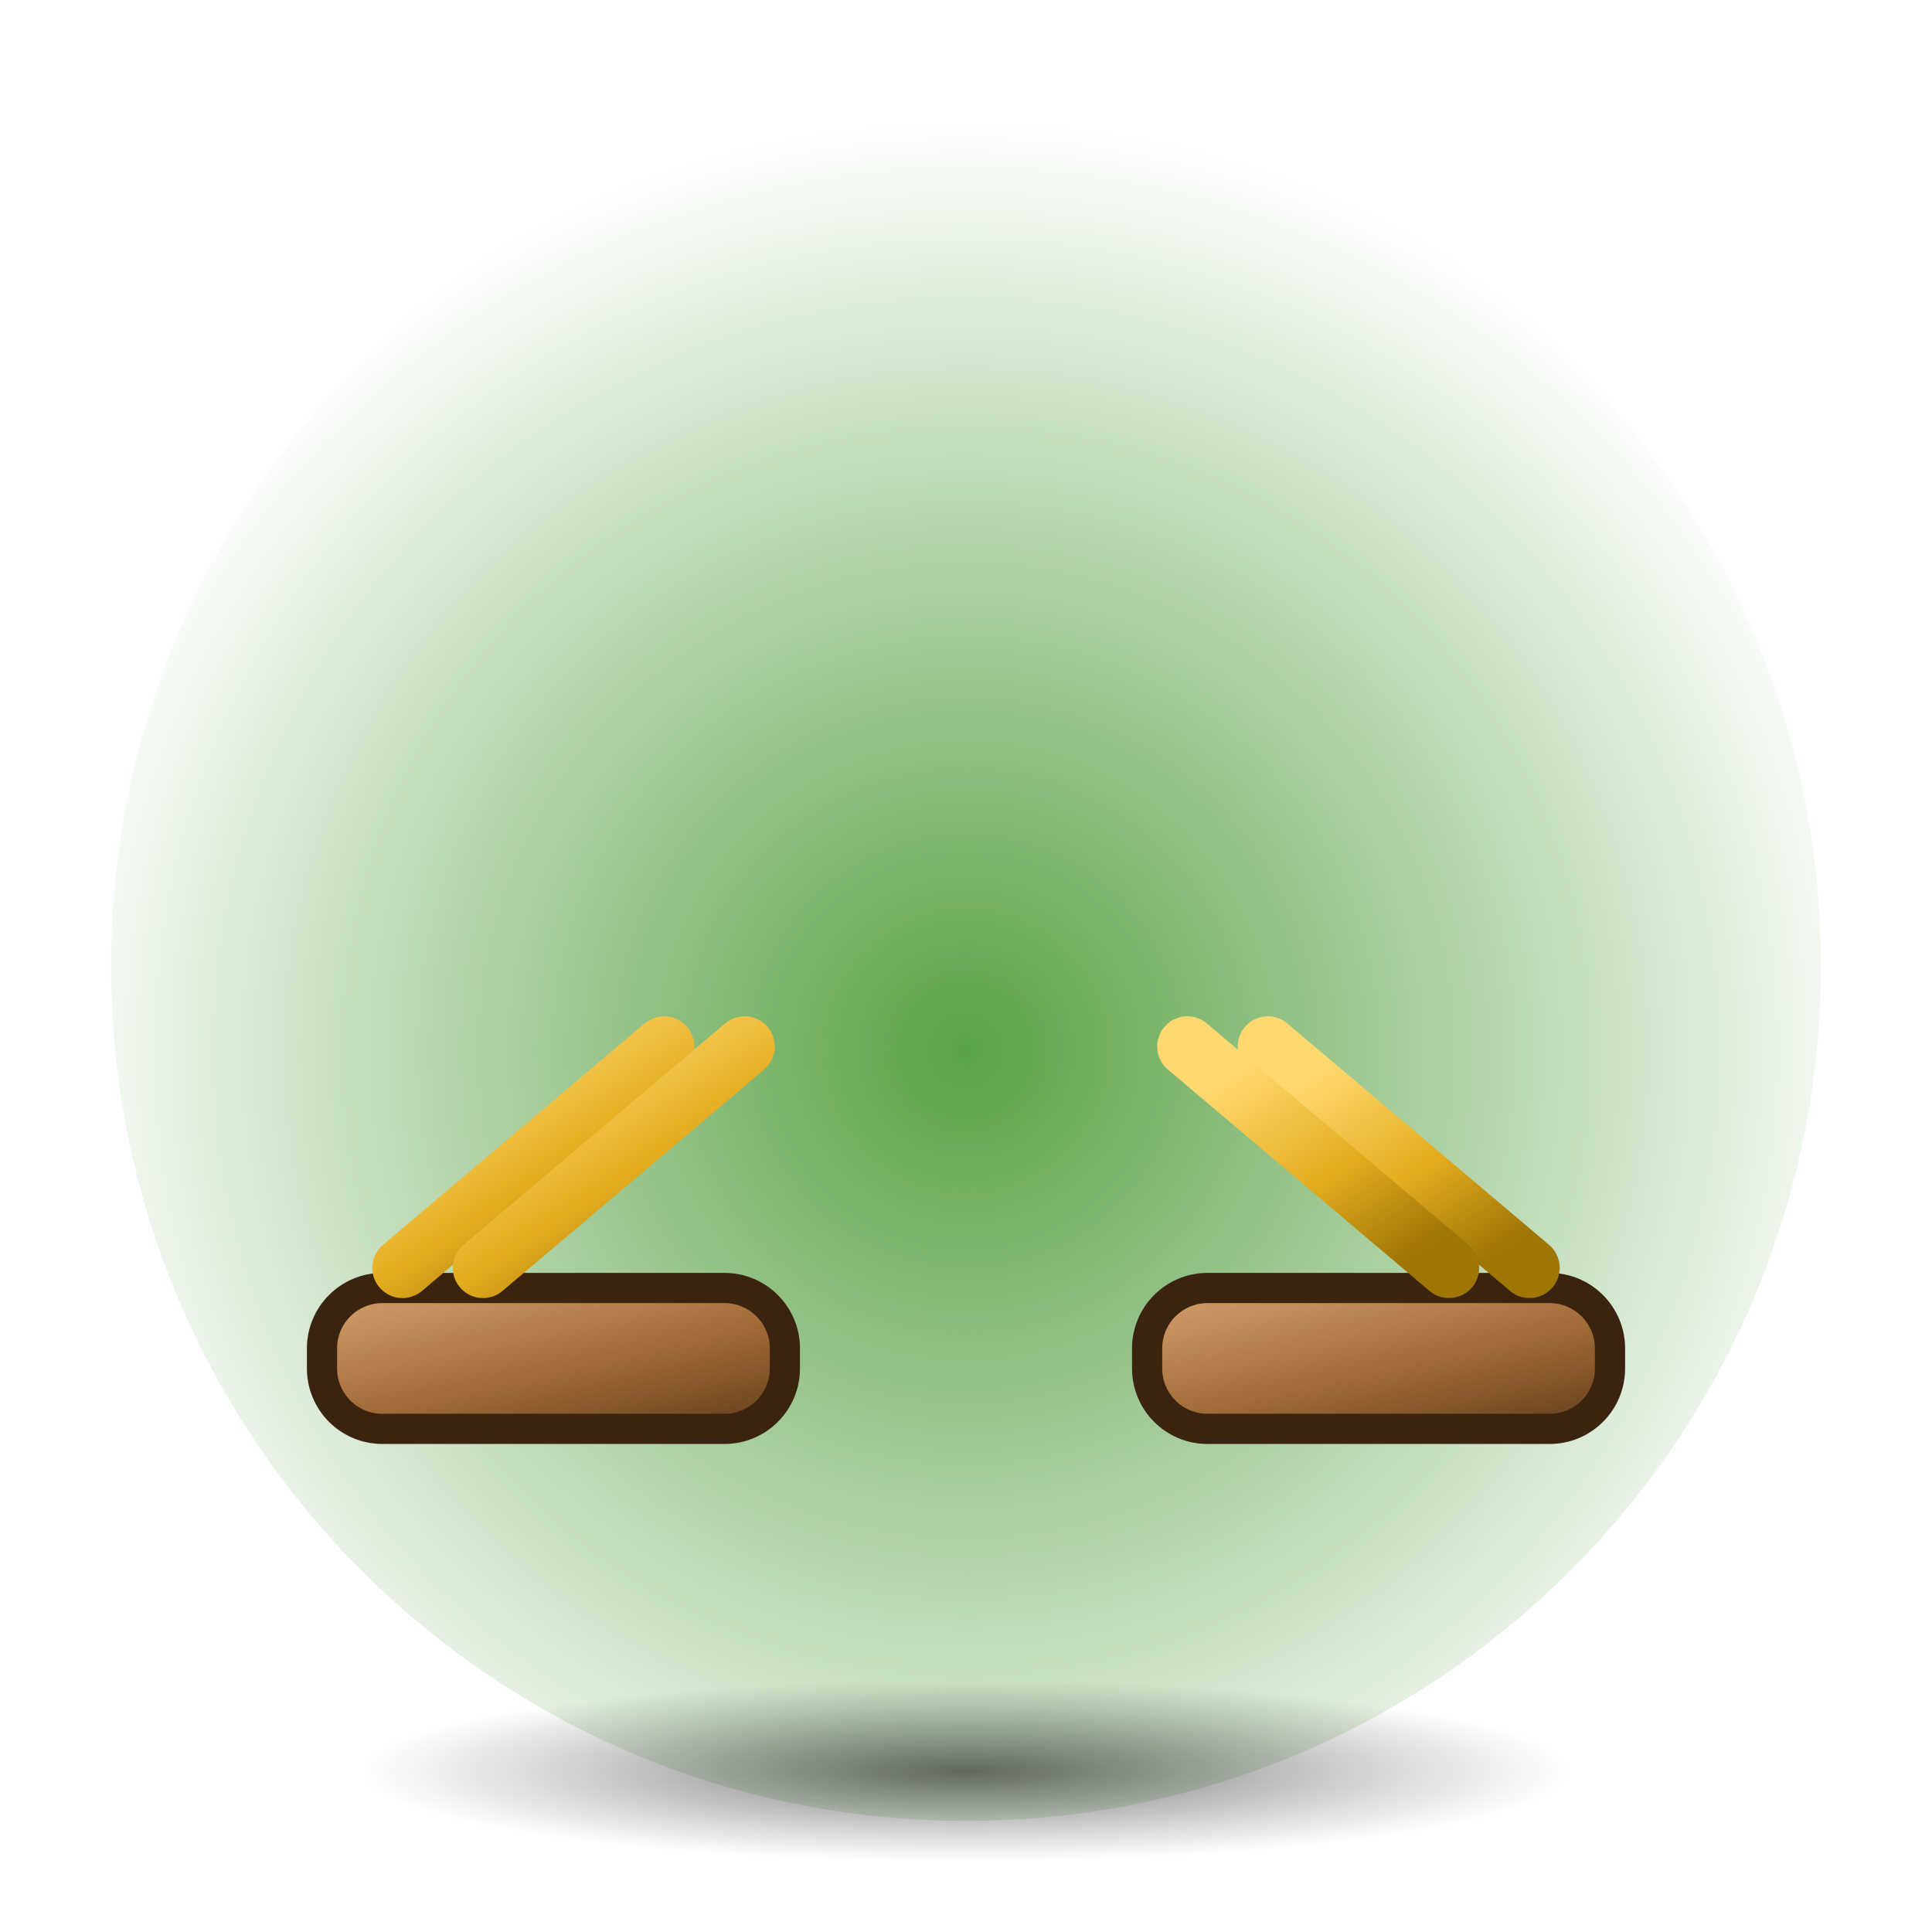
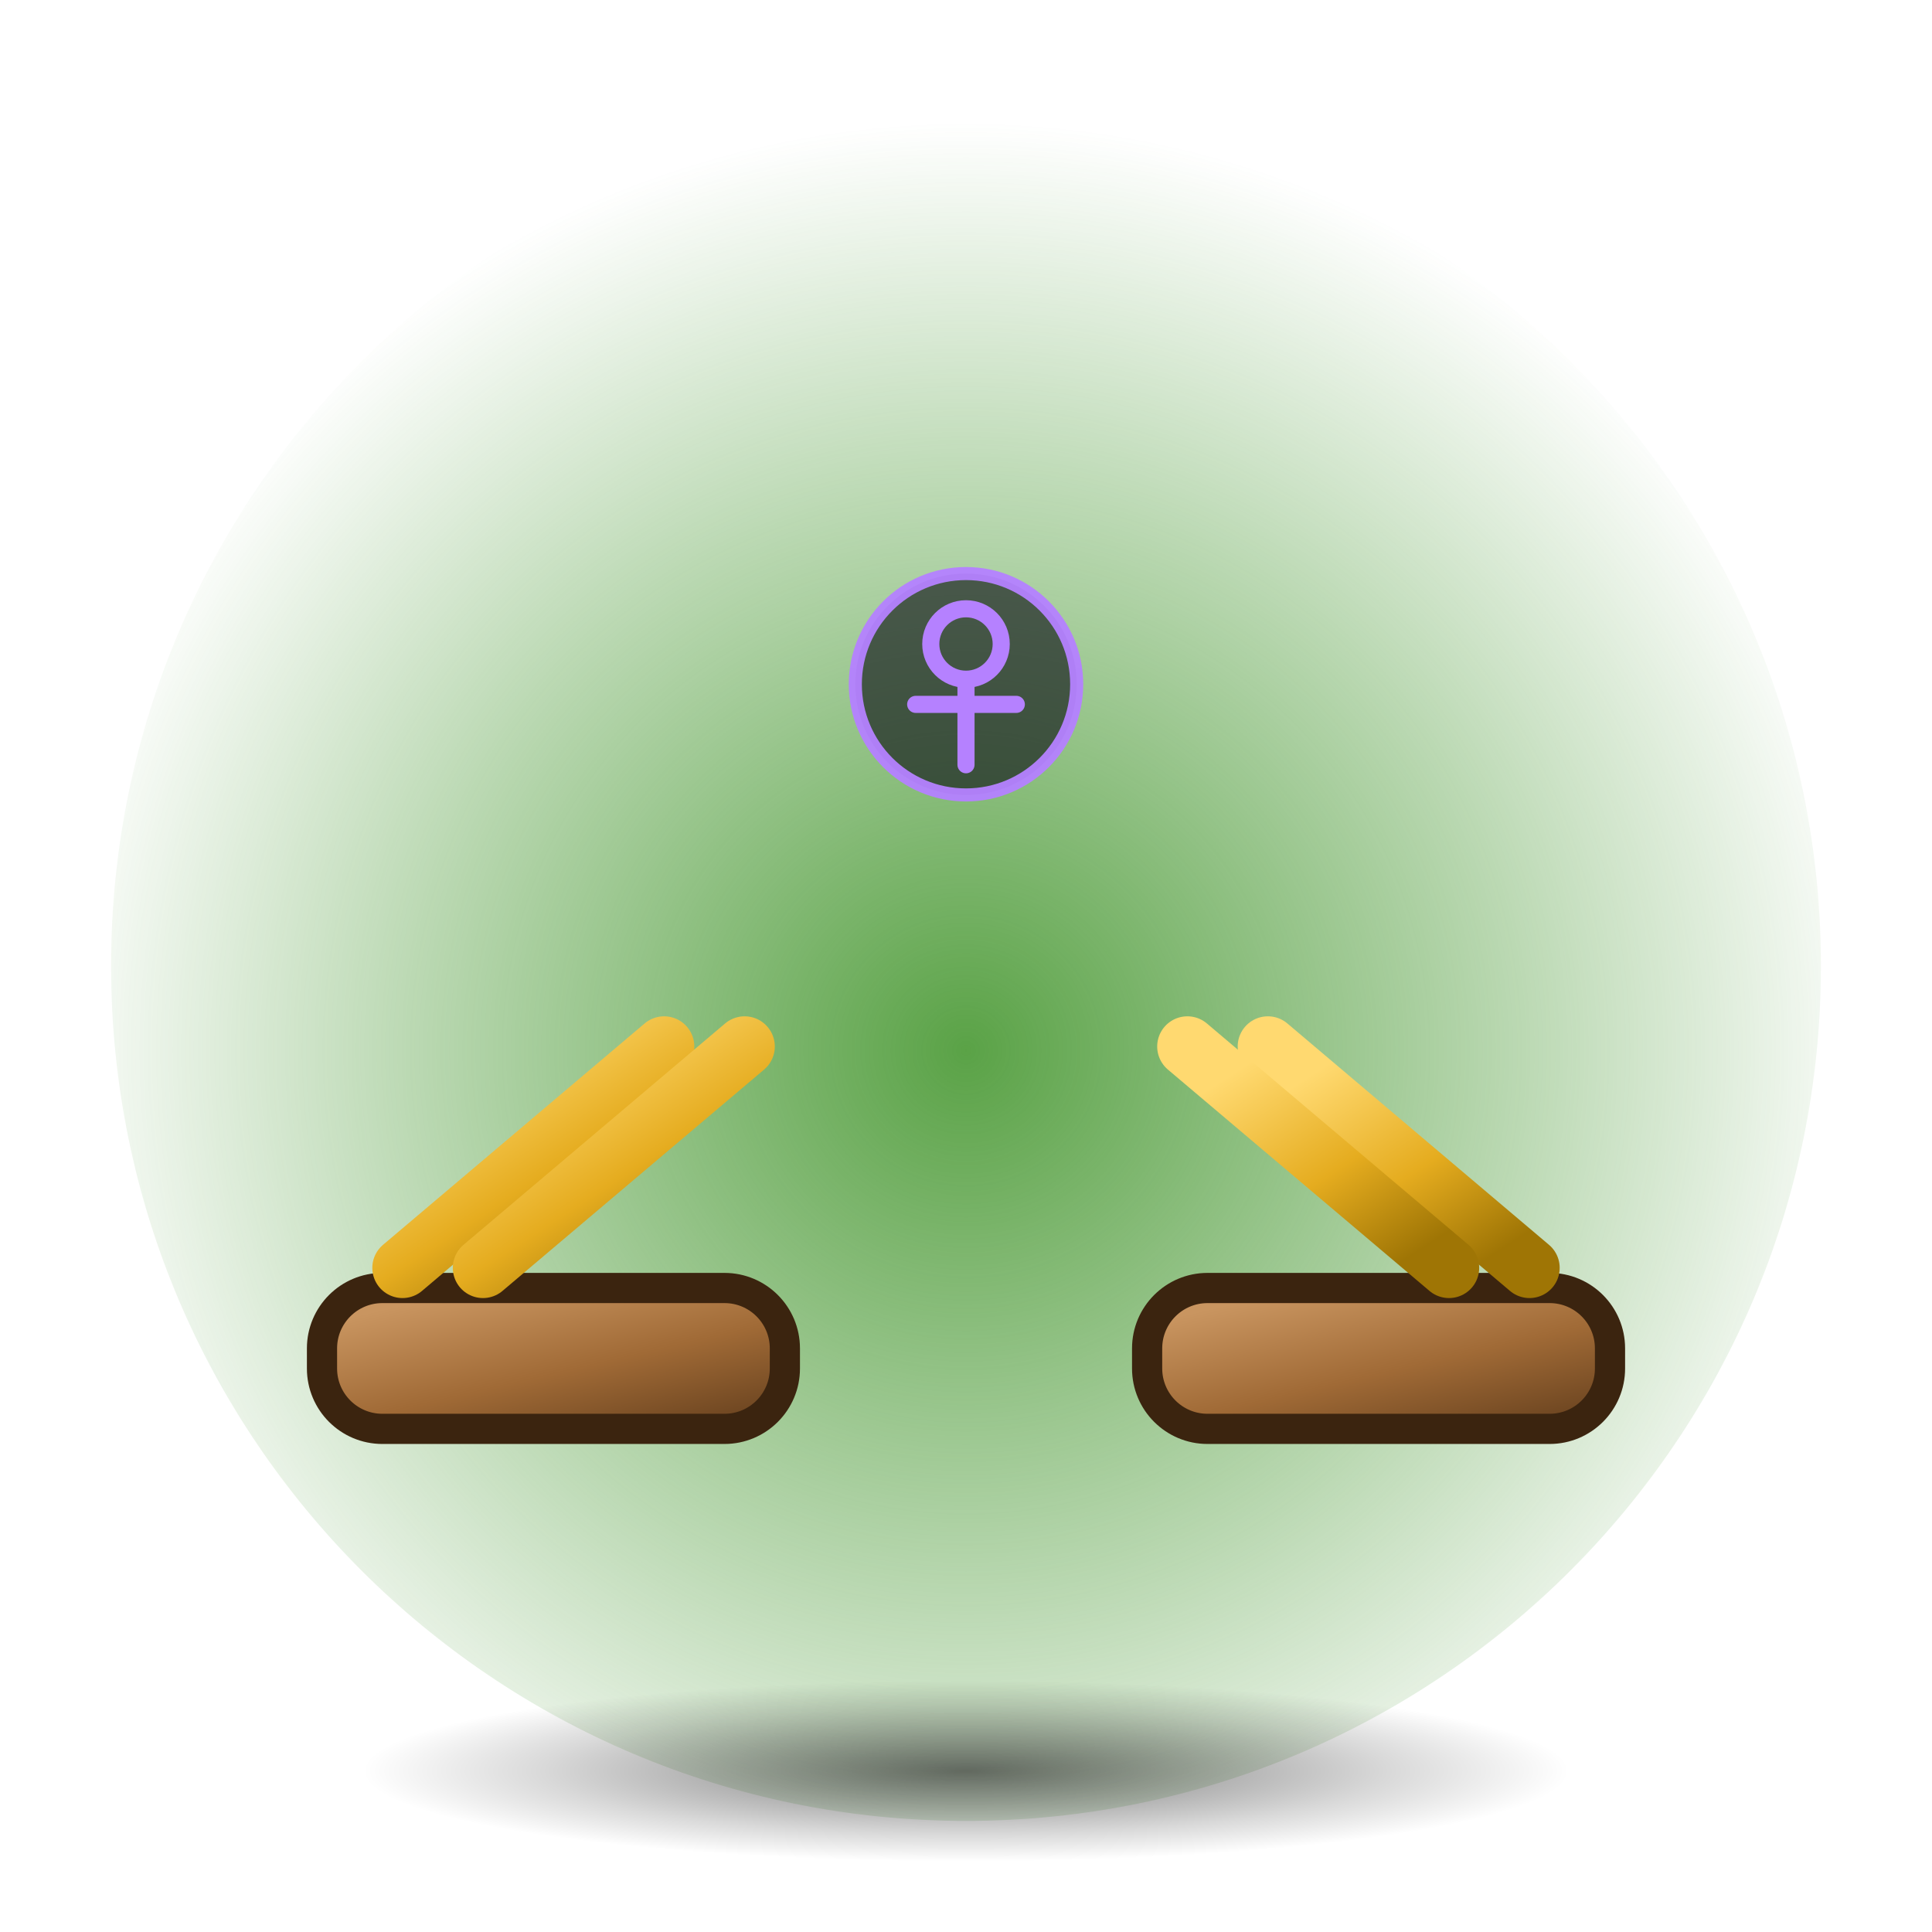
<svg xmlns="http://www.w3.org/2000/svg" viewBox="0 0 192 192" width="192" height="192" shape-rendering="geometricPrecision">
  <defs>
    <filter id="gk-shadow-soft" x="-30%" y="-30%" width="160%" height="160%">
      <feGaussianBlur in="SourceAlpha" stdDeviation="3" />
      <feOffset dx="0" dy="3" result="b" />
      <feComponentTransfer>
        <feFuncA type="linear" slope="0.55" />
      </feComponentTransfer>
      <feMerge>
        <feMergeNode />
        <feMergeNode in="SourceGraphic" />
      </feMerge>
    </filter>
    <filter id="gk-bevel" x="-10%" y="-10%" width="120%" height="120%">
      <feGaussianBlur in="SourceAlpha" stdDeviation="2" result="blur" />
      <feSpecularLighting in="blur" surfaceScale="3" specularConstant="0.6" specularExponent="20" lighting-color="#ffffff" result="spec">
        <feDistantLight azimuth="135" elevation="55" />
      </feSpecularLighting>
      <feComposite in="spec" in2="SourceAlpha" operator="in" result="specMasked" />
      <feComposite in="SourceGraphic" in2="specMasked" operator="arithmetic" k1="0" k2="1" k3="1" k4="0" />
    </filter>
    <linearGradient id="gk-gloss" x1="0" y1="0" x2="0.7" y2="0.9">
      <stop offset="0" stop-color="#FFFFFF" stop-opacity="0.85" />
      <stop offset="0.55" stop-color="#FFFFFF" stop-opacity="0.18" />
      <stop offset="1" stop-color="#FFFFFF" stop-opacity="0" />
    </linearGradient>
    <radialGradient id="gk-contact-shadow" cx="0.5" cy="0.5" r="0.5">
      <stop offset="0" stop-color="#000000" stop-opacity="0.55" />
      <stop offset="0.7" stop-color="#000000" stop-opacity="0.15" />
      <stop offset="1" stop-color="#000000" stop-opacity="0" />
    </radialGradient>
    <linearGradient id="gk-grad-wood" x1="0.2" y1="0.1" x2="0.85" y2="0.95">
      <stop offset="0" stop-color="#C99560" />
      <stop offset="0.55" stop-color="#A06A36" />
      <stop offset="1" stop-color="#6E4621" />
    </linearGradient>
    <radialGradient id="gk-rgrad-wood" cx="0.35" cy="0.25" r="0.85">
      <stop offset="0" stop-color="#C99560" />
      <stop offset="0.55" stop-color="#A06A36" />
      <stop offset="1" stop-color="#6E4621" />
    </radialGradient>
    <linearGradient id="gk-grad-stone" x1="0.2" y1="0.1" x2="0.85" y2="0.95">
      <stop offset="0" stop-color="#C9CCD4" />
      <stop offset="0.55" stop-color="#9298A4" />
      <stop offset="1" stop-color="#5E6471" />
    </linearGradient>
    <radialGradient id="gk-rgrad-stone" cx="0.35" cy="0.25" r="0.85">
      <stop offset="0" stop-color="#C9CCD4" />
      <stop offset="0.55" stop-color="#9298A4" />
      <stop offset="1" stop-color="#5E6471" />
    </radialGradient>
    <linearGradient id="gk-grad-brick" x1="0.2" y1="0.1" x2="0.85" y2="0.95">
      <stop offset="0" stop-color="#CE684D" />
      <stop offset="0.55" stop-color="#9C4231" />
      <stop offset="1" stop-color="#6A2618" />
    </linearGradient>
    <radialGradient id="gk-rgrad-brick" cx="0.35" cy="0.25" r="0.85">
      <stop offset="0" stop-color="#CE684D" />
      <stop offset="0.55" stop-color="#9C4231" />
      <stop offset="1" stop-color="#6A2618" />
    </radialGradient>
    <linearGradient id="gk-grad-thatch" x1="0.2" y1="0.1" x2="0.85" y2="0.95">
      <stop offset="0" stop-color="#E3B563" />
      <stop offset="0.55" stop-color="#B0832F" />
      <stop offset="1" stop-color="#79581B" />
    </linearGradient>
    <radialGradient id="gk-rgrad-thatch" cx="0.35" cy="0.25" r="0.85">
      <stop offset="0" stop-color="#E3B563" />
      <stop offset="0.55" stop-color="#B0832F" />
      <stop offset="1" stop-color="#79581B" />
    </radialGradient>
    <linearGradient id="gk-grad-steel" x1="0.2" y1="0.1" x2="0.85" y2="0.95">
      <stop offset="0" stop-color="#A0B0BE" />
      <stop offset="0.55" stop-color="#6F8190" />
      <stop offset="1" stop-color="#3F4D5A" />
    </linearGradient>
    <radialGradient id="gk-rgrad-steel" cx="0.35" cy="0.25" r="0.85">
      <stop offset="0" stop-color="#A0B0BE" />
      <stop offset="0.55" stop-color="#6F8190" />
      <stop offset="1" stop-color="#3F4D5A" />
    </radialGradient>
    <linearGradient id="gk-grad-iron" x1="0.2" y1="0.1" x2="0.85" y2="0.95">
      <stop offset="0" stop-color="#6B7080" />
      <stop offset="0.55" stop-color="#43485A" />
      <stop offset="1" stop-color="#21253A" />
    </linearGradient>
    <radialGradient id="gk-rgrad-iron" cx="0.35" cy="0.25" r="0.85">
      <stop offset="0" stop-color="#6B7080" />
      <stop offset="0.55" stop-color="#43485A" />
      <stop offset="1" stop-color="#21253A" />
    </radialGradient>
    <linearGradient id="gk-grad-copper" x1="0.2" y1="0.1" x2="0.85" y2="0.95">
      <stop offset="0" stop-color="#E2A172" />
      <stop offset="0.55" stop-color="#B36839" />
      <stop offset="1" stop-color="#7A3F1B" />
    </linearGradient>
    <radialGradient id="gk-rgrad-copper" cx="0.35" cy="0.25" r="0.85">
      <stop offset="0" stop-color="#E2A172" />
      <stop offset="0.55" stop-color="#B36839" />
      <stop offset="1" stop-color="#7A3F1B" />
    </radialGradient>
    <linearGradient id="gk-grad-gold" x1="0.2" y1="0.1" x2="0.85" y2="0.95">
      <stop offset="0" stop-color="#FFD970" />
      <stop offset="0.55" stop-color="#E5AC1F" />
      <stop offset="1" stop-color="#9F7505" />
    </linearGradient>
    <radialGradient id="gk-rgrad-gold" cx="0.35" cy="0.25" r="0.85">
      <stop offset="0" stop-color="#FFD970" />
      <stop offset="0.55" stop-color="#E5AC1F" />
      <stop offset="1" stop-color="#9F7505" />
    </radialGradient>
    <linearGradient id="gk-grad-ruby" x1="0.2" y1="0.1" x2="0.85" y2="0.95">
      <stop offset="0" stop-color="#FF7A8C" />
      <stop offset="0.55" stop-color="#D62E48" />
      <stop offset="1" stop-color="#8C1428" />
    </linearGradient>
    <radialGradient id="gk-rgrad-ruby" cx="0.35" cy="0.25" r="0.85">
      <stop offset="0" stop-color="#FF7A8C" />
      <stop offset="0.55" stop-color="#D62E48" />
      <stop offset="1" stop-color="#8C1428" />
    </radialGradient>
    <linearGradient id="gk-grad-emerald" x1="0.2" y1="0.1" x2="0.85" y2="0.95">
      <stop offset="0" stop-color="#5BDD96" />
      <stop offset="0.55" stop-color="#1FA561" />
      <stop offset="1" stop-color="#0E6C3D" />
    </linearGradient>
    <radialGradient id="gk-rgrad-emerald" cx="0.35" cy="0.25" r="0.85">
      <stop offset="0" stop-color="#5BDD96" />
      <stop offset="0.55" stop-color="#1FA561" />
      <stop offset="1" stop-color="#0E6C3D" />
    </radialGradient>
    <linearGradient id="gk-grad-sapphire" x1="0.2" y1="0.1" x2="0.85" y2="0.95">
      <stop offset="0" stop-color="#5A9EF7" />
      <stop offset="0.55" stop-color="#235FCB" />
      <stop offset="1" stop-color="#103480" />
    </linearGradient>
    <radialGradient id="gk-rgrad-sapphire" cx="0.35" cy="0.25" r="0.85">
      <stop offset="0" stop-color="#5A9EF7" />
      <stop offset="0.55" stop-color="#235FCB" />
      <stop offset="1" stop-color="#103480" />
    </radialGradient>
    <linearGradient id="gk-grad-amethyst" x1="0.2" y1="0.1" x2="0.85" y2="0.95">
      <stop offset="0" stop-color="#B581FF" />
      <stop offset="0.55" stop-color="#7E47D6" />
      <stop offset="1" stop-color="#4C2289" />
    </linearGradient>
    <radialGradient id="gk-rgrad-amethyst" cx="0.35" cy="0.25" r="0.85">
      <stop offset="0" stop-color="#B581FF" />
      <stop offset="0.55" stop-color="#7E47D6" />
      <stop offset="1" stop-color="#4C2289" />
    </radialGradient>
    <linearGradient id="gk-grad-leaf" x1="0.2" y1="0.1" x2="0.85" y2="0.95">
      <stop offset="0" stop-color="#7BD15A" />
      <stop offset="0.55" stop-color="#3D9226" />
      <stop offset="1" stop-color="#1F5712" />
    </linearGradient>
    <radialGradient id="gk-rgrad-leaf" cx="0.35" cy="0.25" r="0.85">
      <stop offset="0" stop-color="#7BD15A" />
      <stop offset="0.55" stop-color="#3D9226" />
      <stop offset="1" stop-color="#1F5712" />
    </radialGradient>
    <linearGradient id="gk-grad-sky" x1="0.2" y1="0.1" x2="0.85" y2="0.95">
      <stop offset="0" stop-color="#A8D9FF" />
      <stop offset="0.55" stop-color="#5FA8E8" />
      <stop offset="1" stop-color="#2C6BB0" />
    </linearGradient>
    <radialGradient id="gk-rgrad-sky" cx="0.35" cy="0.25" r="0.85">
      <stop offset="0" stop-color="#A8D9FF" />
      <stop offset="0.55" stop-color="#5FA8E8" />
      <stop offset="1" stop-color="#2C6BB0" />
    </radialGradient>
    <linearGradient id="gk-grad-dark" x1="0.2" y1="0.1" x2="0.85" y2="0.95">
      <stop offset="0" stop-color="#3A4250" />
      <stop offset="0.55" stop-color="#222937" />
      <stop offset="1" stop-color="#10141C" />
    </linearGradient>
    <radialGradient id="gk-rgrad-dark" cx="0.35" cy="0.25" r="0.85">
      <stop offset="0" stop-color="#3A4250" />
      <stop offset="0.55" stop-color="#222937" />
      <stop offset="1" stop-color="#10141C" />
    </radialGradient>
    <linearGradient id="gk-grad-cream" x1="0.2" y1="0.1" x2="0.85" y2="0.95">
      <stop offset="0" stop-color="#FFF6D8" />
      <stop offset="0.55" stop-color="#F1DDA4" />
      <stop offset="1" stop-color="#B19D6E" />
    </linearGradient>
    <radialGradient id="gk-rgrad-cream" cx="0.35" cy="0.25" r="0.85">
      <stop offset="0" stop-color="#FFF6D8" />
      <stop offset="0.55" stop-color="#F1DDA4" />
      <stop offset="1" stop-color="#B19D6E" />
    </radialGradient>
    <radialGradient id="gk-rarity-common" cx="0.5" cy="0.55" r="0.55">
      <stop offset="0" stop-color="#9298A4" stop-opacity="0.85" />
      <stop offset="0.6" stop-color="#9298A4" stop-opacity="0.35" />
      <stop offset="1" stop-color="#9298A4" stop-opacity="0" />
    </radialGradient>
    <radialGradient id="gk-rarity-uncommon" cx="0.5" cy="0.55" r="0.55">
      <stop offset="0" stop-color="#3D9226" stop-opacity="0.85" />
      <stop offset="0.6" stop-color="#3D9226" stop-opacity="0.35" />
      <stop offset="1" stop-color="#3D9226" stop-opacity="0" />
    </radialGradient>
    <radialGradient id="gk-rarity-rare" cx="0.5" cy="0.55" r="0.55">
      <stop offset="0" stop-color="#235FCB" stop-opacity="0.85" />
      <stop offset="0.6" stop-color="#235FCB" stop-opacity="0.35" />
      <stop offset="1" stop-color="#235FCB" stop-opacity="0" />
    </radialGradient>
    <radialGradient id="gk-rarity-epic" cx="0.5" cy="0.55" r="0.55">
      <stop offset="0" stop-color="#7E47D6" stop-opacity="0.85" />
      <stop offset="0.6" stop-color="#7E47D6" stop-opacity="0.35" />
      <stop offset="1" stop-color="#7E47D6" stop-opacity="0" />
    </radialGradient>
    <radialGradient id="gk-rarity-legendary" cx="0.5" cy="0.55" r="0.55">
      <stop offset="0" stop-color="#E5AC1F" stop-opacity="0.85" />
      <stop offset="0.6" stop-color="#E5AC1F" stop-opacity="0.35" />
      <stop offset="1" stop-color="#E5AC1F" stop-opacity="0" />
    </radialGradient>
    <radialGradient id="gk-rarity-mythic" cx="0.5" cy="0.55" r="0.55">
      <stop offset="0" stop-color="#D62E48" stop-opacity="0.85" />
      <stop offset="0.6" stop-color="#D62E48" stop-opacity="0.35" />
      <stop offset="1" stop-color="#D62E48" stop-opacity="0" />
    </radialGradient>
  </defs>
  <ellipse cx="96" cy="96" rx="84.96" ry="84.96" fill="url(#gk-rarity-uncommon)" />
  <ellipse cx="96" cy="176" rx="60" ry="9" fill="url(#gk-contact-shadow)" />
  <rect x="32" y="128" width="46" height="14" rx="6" fill="url(#gk-grad-wood)" stroke="#3B240F" stroke-width="3" />
  <rect x="114" y="128" width="46" height="14" rx="6" fill="url(#gk-grad-wood)" stroke="#3B240F" stroke-width="3" />
  <g stroke="url(#gk-grad-gold)" stroke-width="6" stroke-linecap="round" fill="none">
    <path d="M 40 126 L 66 104" />
    <path d="M 48 126 L 74 104" />
    <path d="M 126 104 L 152 126" />
    <path d="M 118 104 L 144 126" />
  </g>
+   <circle cx="96" cy="68" r="11" fill="#0A0D14" opacity="0.62" />
+   <circle cx="96" cy="68" r="11" fill="none" stroke="#B581FF" stroke-width="1.3" opacity="0.95" />
+   <g fill="none" stroke="#B581FF" stroke-width="1.7" stroke-linecap="round">
+     <circle cx="96" cy="64" r="3.5" />
+     <line x1="96" y1="68" x2="96" y2="76" />
+     <line x1="91" y1="70" x2="101" y2="70" />
+   </g>
</svg>
